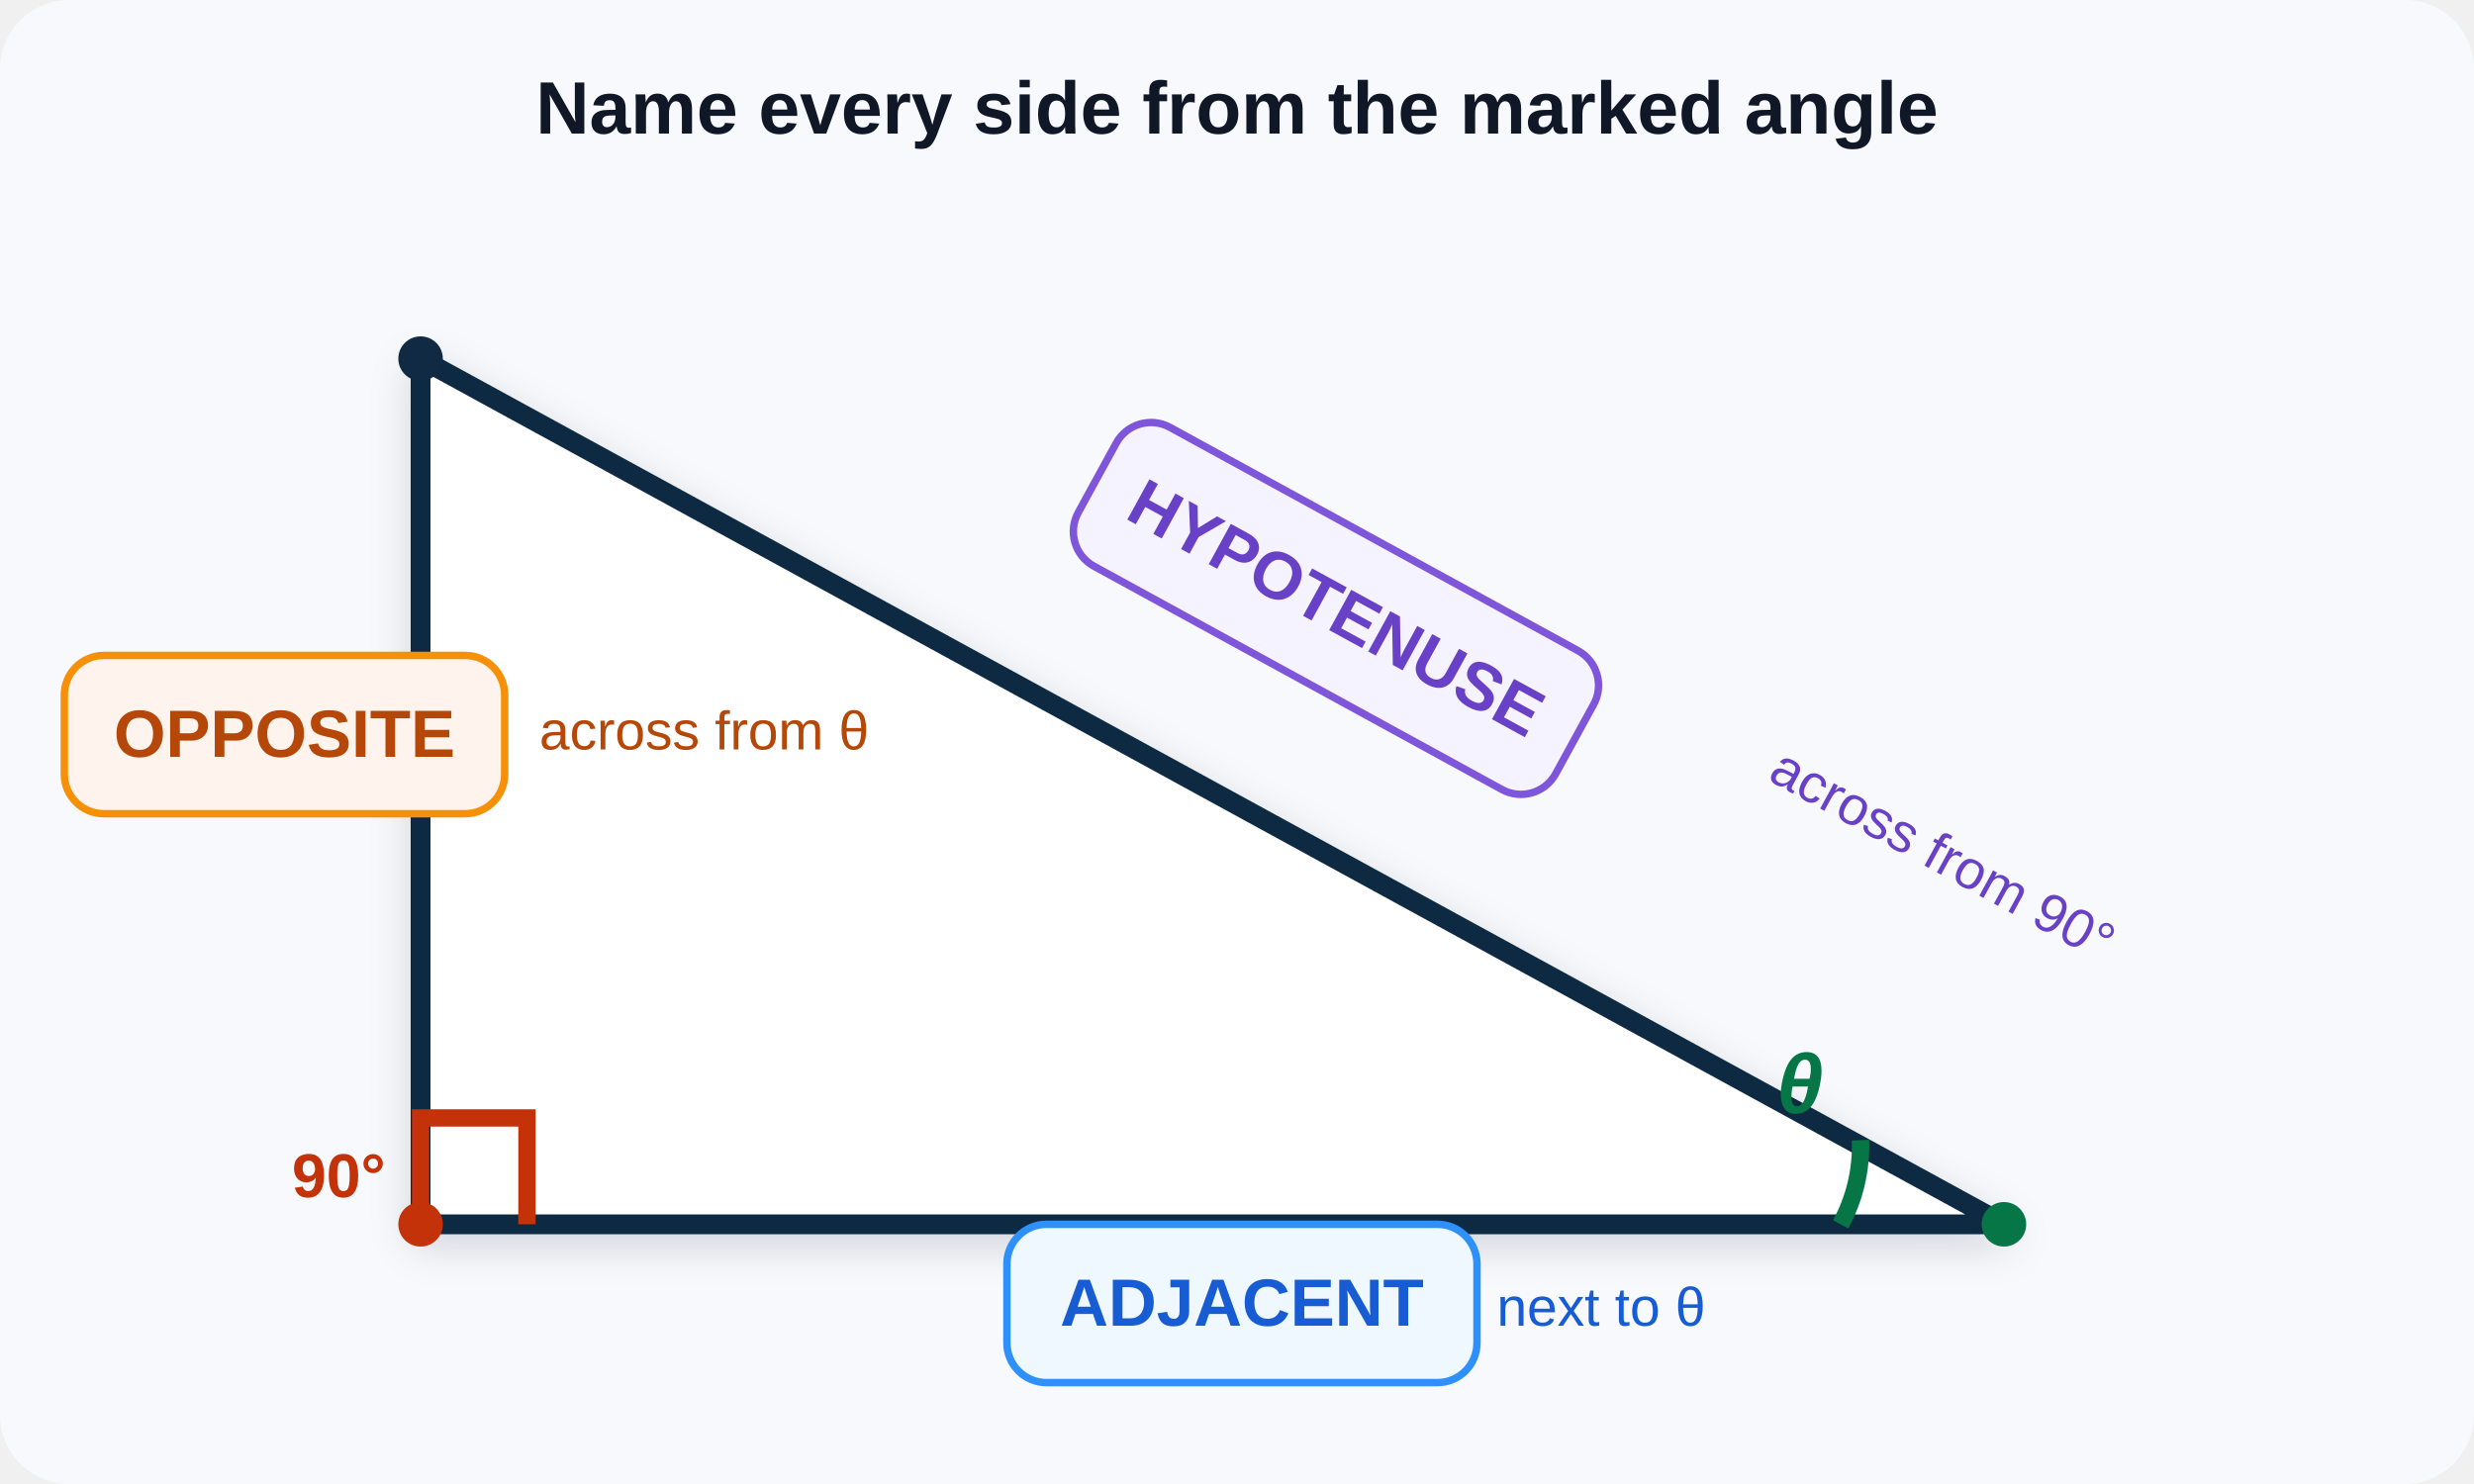
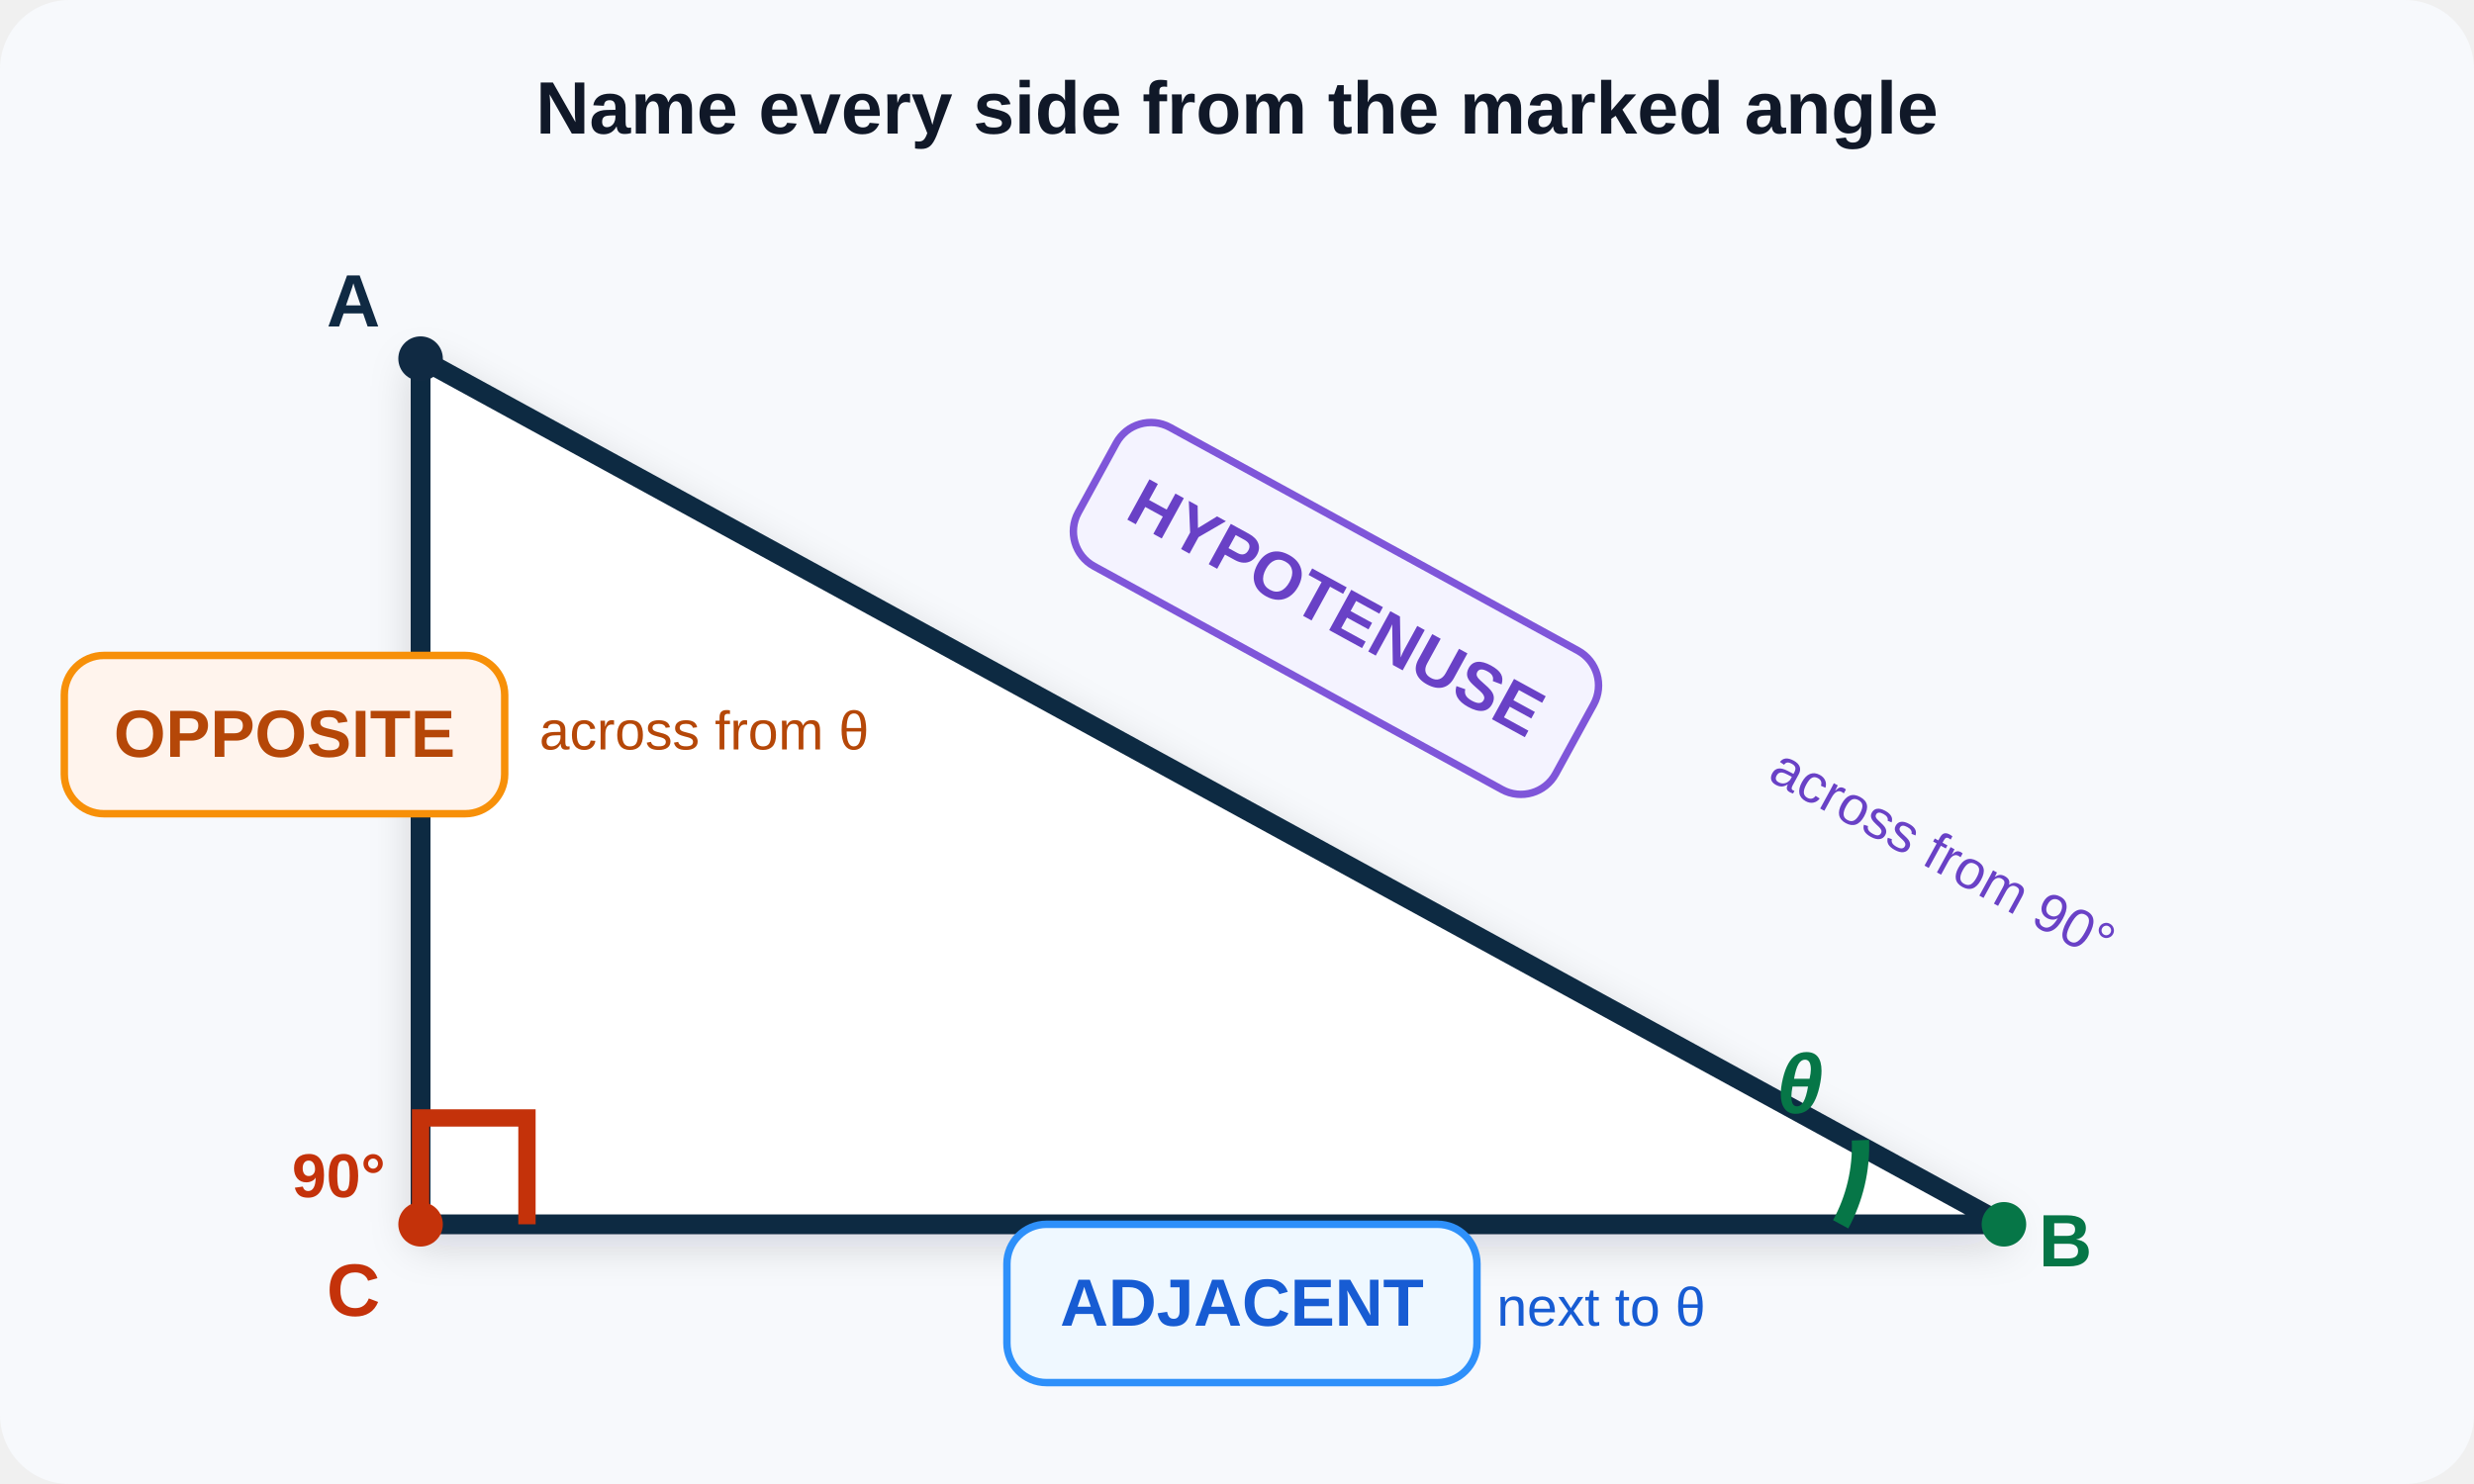
<svg xmlns="http://www.w3.org/2000/svg" width="1000" height="600" viewBox="0 0 1000 600" role="img" aria-labelledby="title desc">
  <defs>
    <filter id="shadow" x="-20%" y="-20%" width="140%" height="140%">
      <feDropShadow dx="0" dy="5" stdDeviation="8" flood-color="#101828" flood-opacity="0.15" />
    </filter>
  </defs>
  <rect width="1000" height="600" rx="28" fill="#f7f9fc" />
  <g font-family="Arial, Helvetica, sans-serif">
    <text x="500" y="54" text-anchor="middle" font-size="30" font-weight="700" fill="#101828">Name every side from the marked angle</text>
    <path d="M170 495 L810 495 L170 145 Z" fill="#ffffff" stroke="#102a43" stroke-width="8" stroke-linejoin="round" filter="url(#shadow)" />
    <path d="M170 495 L170 452 L213 452 L213 495" fill="none" stroke="#c4320a" stroke-width="7" />
    <text x="118" y="484" font-size="25" font-weight="700" fill="#c4320a">90°</text>
    <path d="M744 495 A66 66 0 0 0 752 461" fill="none" stroke="#067647" stroke-width="7" />
    <text x="718" y="450" font-size="34" font-weight="700" font-style="italic" fill="#067647">θ</text>
    <rect x="26" y="265" width="178" height="64" rx="16" fill="#fff4ed" stroke="#f79009" stroke-width="3" />
    <text x="115" y="306" text-anchor="middle" font-size="27" font-weight="700" fill="#b54708">OPPOSITE</text>
    <text x="218" y="303" font-size="22" fill="#b54708">across from θ</text>
    <rect x="407" y="495" width="190" height="64" rx="16" fill="#eff8ff" stroke="#2e90fa" stroke-width="3" />
    <text x="502" y="536" text-anchor="middle" font-size="27" font-weight="700" fill="#175cd3">ADJACENT</text>
    <text x="605" y="536" font-size="22" fill="#175cd3">next to θ</text>
    <rect x="430" y="214" width="220" height="64" rx="16" fill="#f4f3ff" stroke="#7f56d9" stroke-width="3" transform="rotate(28.7 540 246)" />
    <text x="540" y="255" text-anchor="middle" font-size="27" font-weight="700" fill="#6941c6" transform="rotate(28.7 540 246)">HYPOTENUSE</text>
    <text x="714" y="315" font-size="22" fill="#6941c6" transform="rotate(28.7 714 315)">across from 90°</text>
    <circle cx="810" cy="495" r="9" fill="#067647" />
    <circle cx="170" cy="495" r="9" fill="#c4320a" />
    <circle cx="170" cy="145" r="9" fill="#102a43" />
+     <text x="132" y="132" font-size="30" font-weight="700" fill="#102a43">A</text>
+     <text x="824" y="512" font-size="30" font-weight="700" fill="#067647">B</text>
+     <text x="132" y="532" font-size="30" font-weight="700" fill="#c4320a">C</text>
  </g>
</svg>
